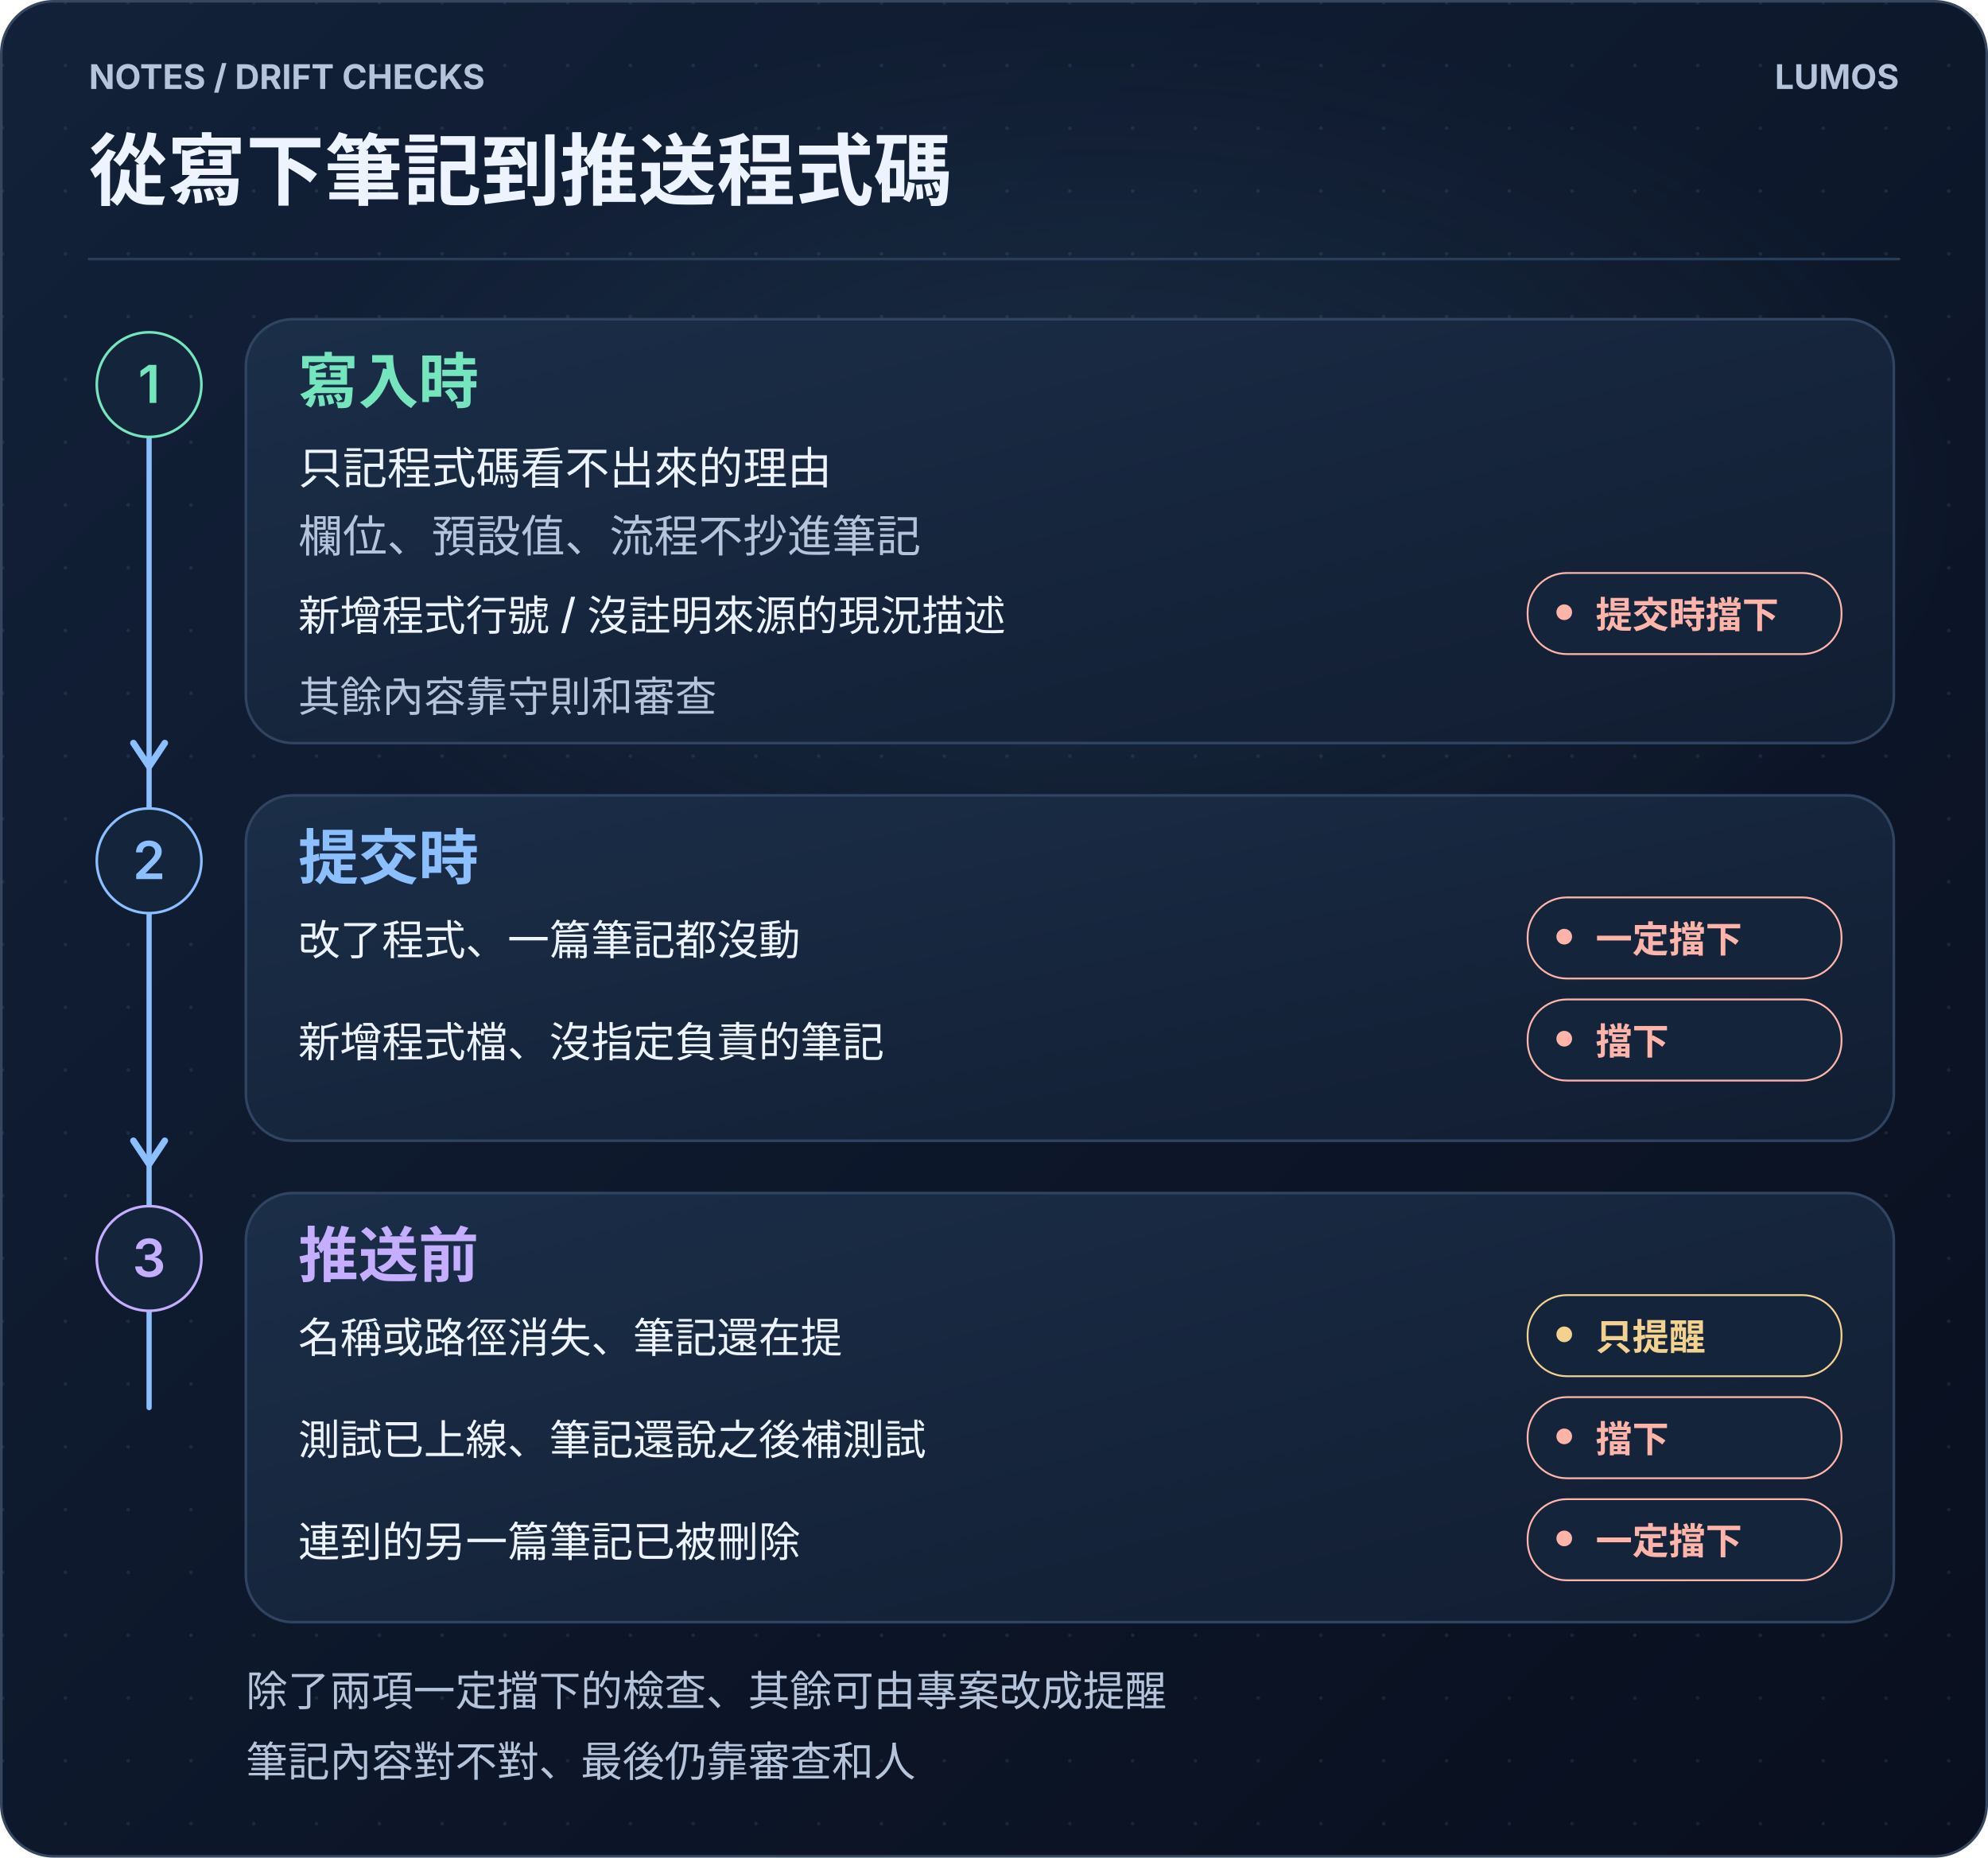
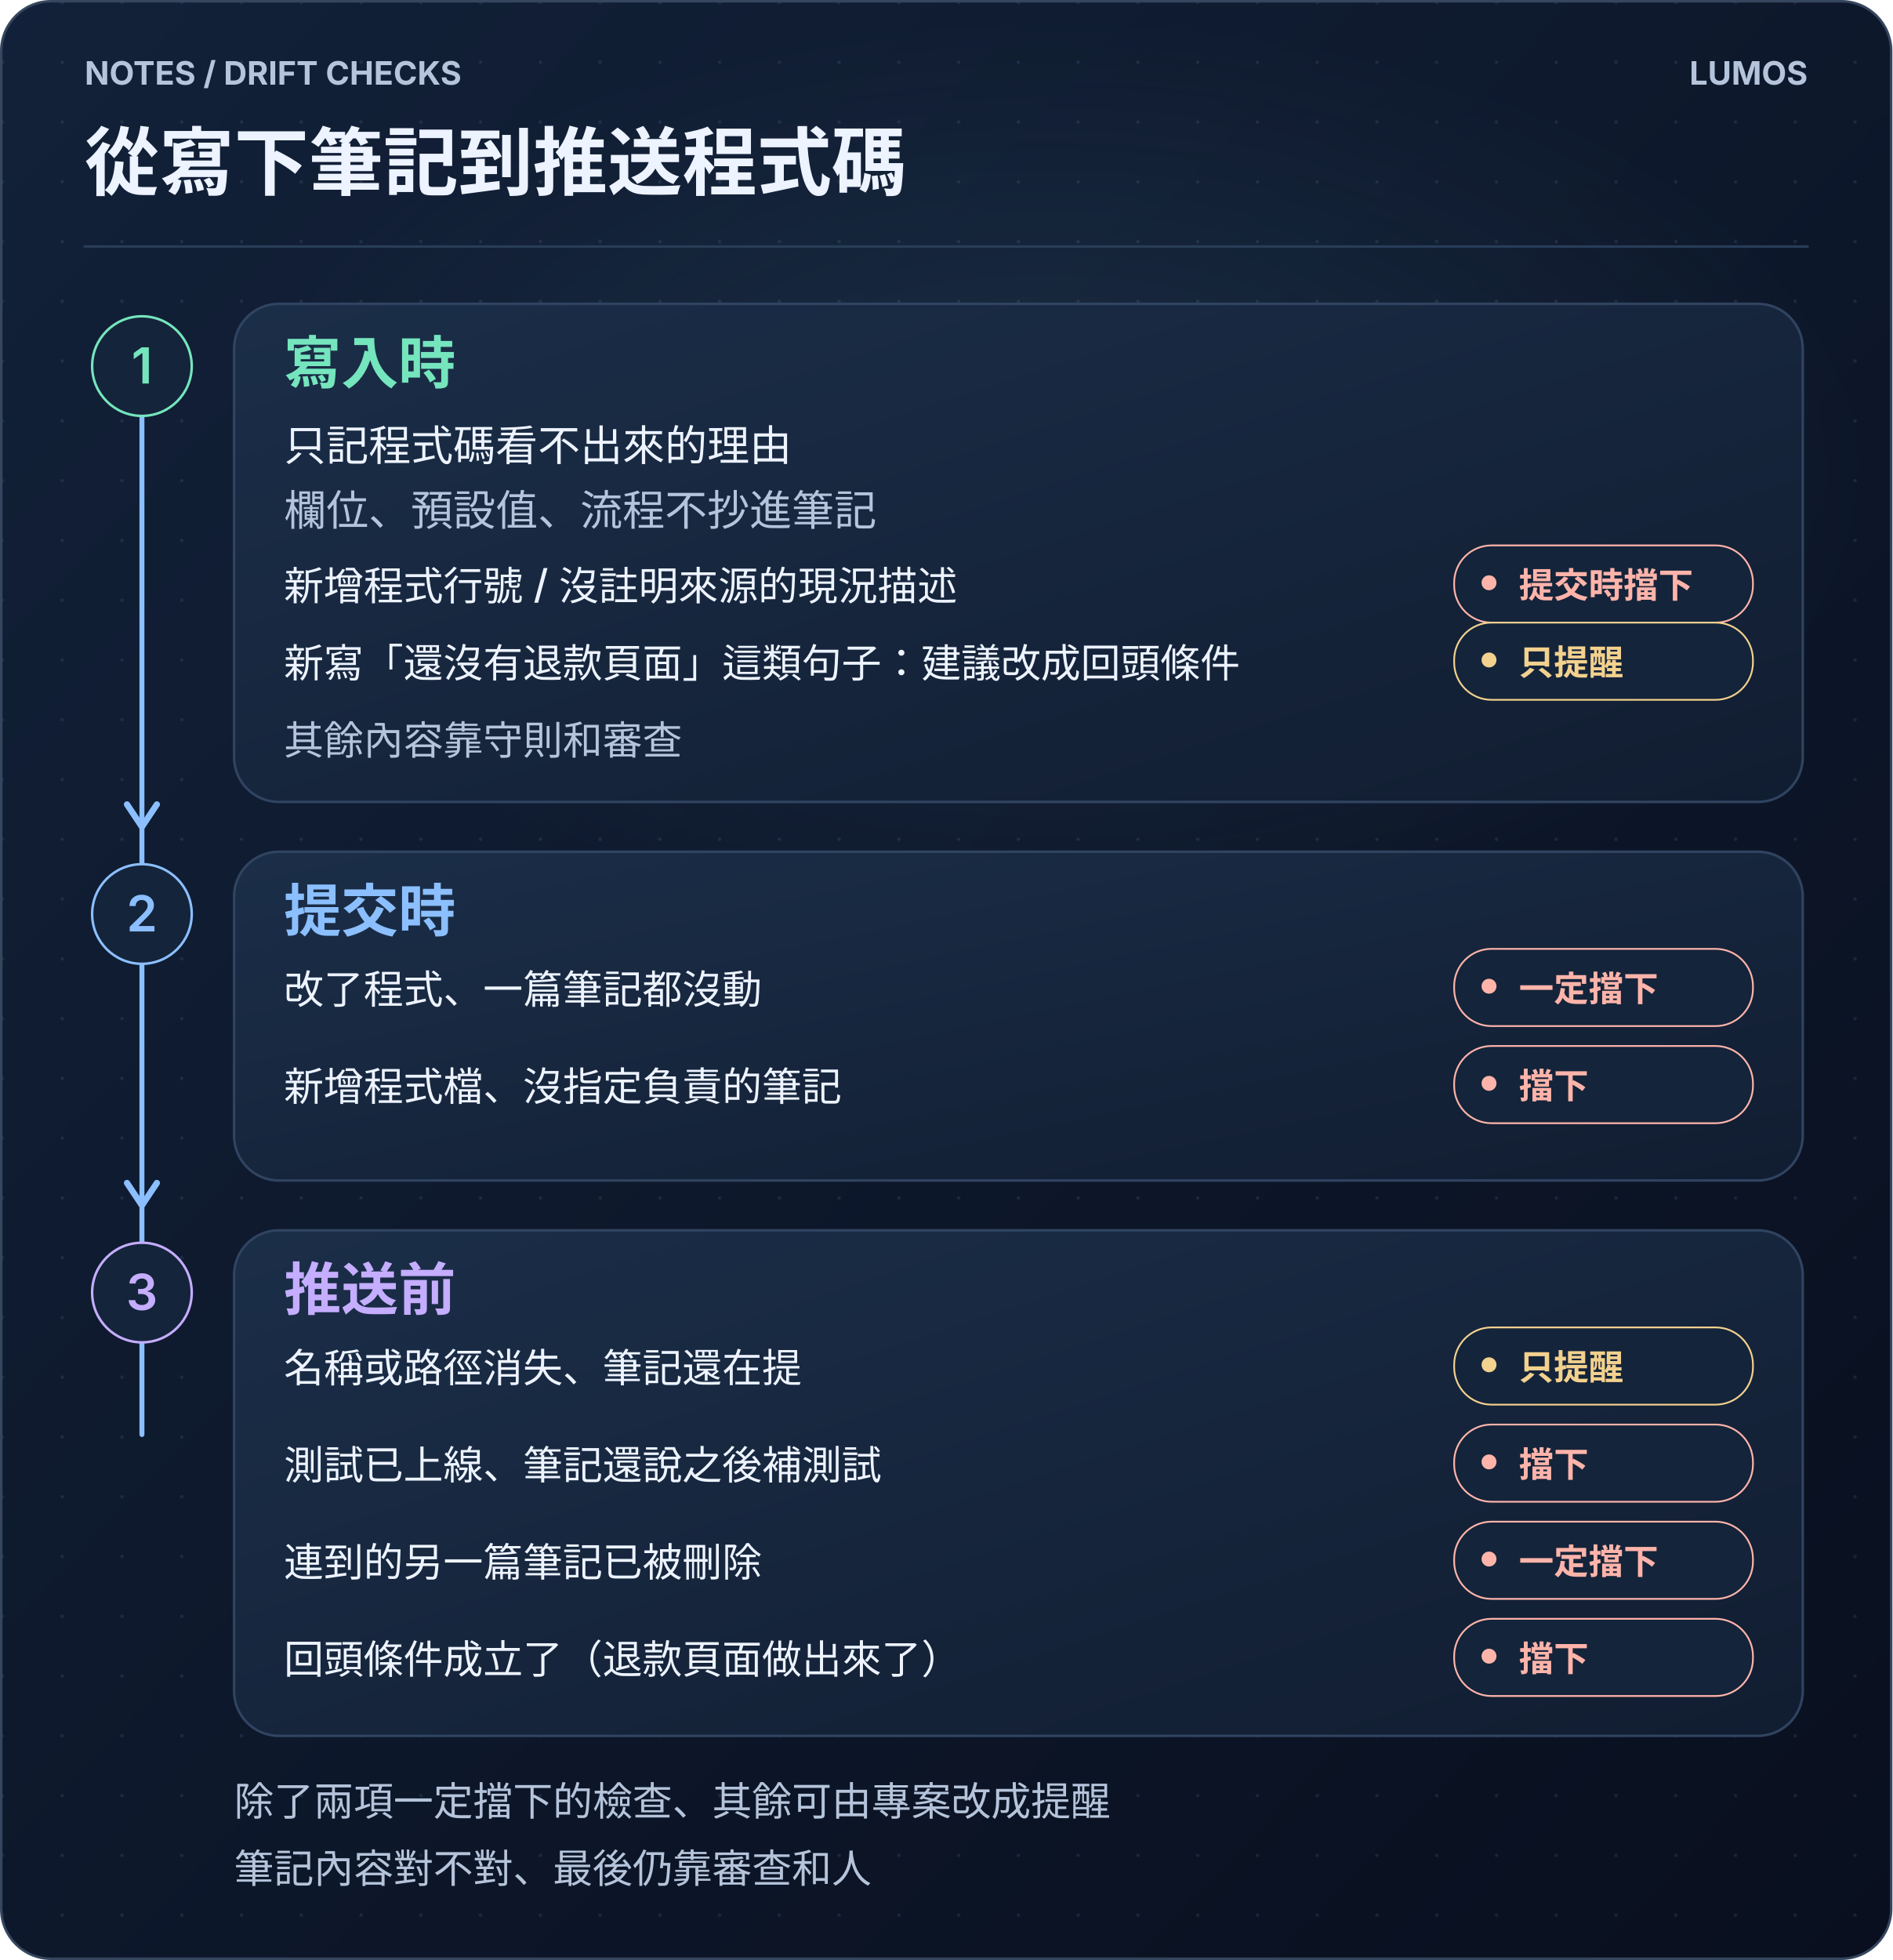
- <svg xmlns="http://www.w3.org/2000/svg" width="760" height="710" viewBox="0 0 760 710" role="img" aria-labelledby="title desc">
+ <svg xmlns="http://www.w3.org/2000/svg" width="760" height="787" viewBox="0 0 760 787" role="img" aria-labelledby="title desc">
  <defs>
    <linearGradient id="bg" x1="0" y1="0" x2="1" y2="1">
      <stop stop-color="#122139" />
      <stop offset="1" stop-color="#090f1e" />
    </linearGradient>
    <linearGradient id="panel" x1="0" y1="0" x2="1" y2="1">
      <stop stop-color="#1b2e48" />
      <stop offset="1" stop-color="#111d31" />
    </linearGradient>
    <radialGradient id="halo">
      <stop stop-color="#73b8d7" stop-opacity=".12" />
      <stop offset="1" stop-color="#73b8d7" stop-opacity="0" />
    </radialGradient>
    <pattern id="grid" width="24" height="24" patternUnits="userSpaceOnUse">
      <circle cx="1" cy="1" r=".7" fill="#718da9" opacity=".15" />
    </pattern>
  </defs>
-   <rect x=".5" y=".5" width="759" height="709" rx="20" fill="url(#bg)" stroke="#35465e" />
-   <rect x="1" y="1" width="758" height="708" rx="20" fill="url(#grid)" />
+   <rect x=".5" y=".5" width="759" height="786" rx="20" fill="url(#bg)" stroke="#35465e" />
+   <rect x="1" y="1" width="758" height="785" rx="20" fill="url(#grid)" />
  <ellipse cx="420" cy="190" rx="335" ry="185" fill="url(#halo)" />
  <g font-family="Inter, 'PingFang TC', 'Noto Sans TC', 'Microsoft JhengHei', system-ui, sans-serif">
    <text x="34" y="34" font-size="13" fill="#b5c4db" text-anchor="start" font-weight="650">NOTES / DRIFT CHECKS</text>
    <text x="34" y="76" font-size="30" fill="#edf3ff" text-anchor="start" font-weight="650">從寫下筆記到推送程式碼</text>
    <path d="M34 99H726" fill="none" stroke="#283d58" stroke-width="1" stroke-linecap="round" stroke-linejoin="round" />
    <text x="726" y="34" font-size="13" fill="#b5c4db" text-anchor="end" font-weight="650">LUMOS</text>
-     <path d="M57 147V538" fill="none" stroke="#8bbfff" stroke-width="2" stroke-linecap="round" stroke-linejoin="round" />
+     <path d="M57 147V576" fill="none" stroke="#8bbfff" stroke-width="2" stroke-linecap="round" stroke-linejoin="round" />
    <circle cx="57" cy="147" r="20" fill="#14243a" stroke="#75e5bd" stroke-width="1" />
    <text x="57" y="154" font-size="20" fill="#75e5bd" text-anchor="middle" font-weight="600">1</text>
-     <rect x="94" y="122" width="630" height="162" rx="18" fill="url(#panel)" stroke="#304461" stroke-width="1" />
+     <rect x="94" y="122" width="630" height="200" rx="18" fill="url(#panel)" stroke="#304461" stroke-width="1" />
    <text x="114" y="154" font-size="23" fill="#75e5bd" text-anchor="start" font-weight="600">寫入時</text>
-     <circle cx="57" cy="329" r="20" fill="#14243a" stroke="#8bbfff" stroke-width="1" />
-     <text x="57" y="336" font-size="20" fill="#8bbfff" text-anchor="middle" font-weight="600">2</text>
-     <rect x="94" y="304" width="630" height="132" rx="18" fill="url(#panel)" stroke="#304461" stroke-width="1" />
-     <text x="114" y="336" font-size="23" fill="#8bbfff" text-anchor="start" font-weight="600">提交時</text>
-     <circle cx="57" cy="481" r="20" fill="#14243a" stroke="#c5adff" stroke-width="1" />
-     <text x="57" y="488" font-size="20" fill="#c5adff" text-anchor="middle" font-weight="600">3</text>
-     <rect x="94" y="456" width="630" height="164" rx="18" fill="url(#panel)" stroke="#304461" stroke-width="1" />
-     <text x="114" y="488" font-size="23" fill="#c5adff" text-anchor="start" font-weight="600">推送前</text>
-     <polyline points="51,284 57,293 63,284" fill="none" stroke="#8bbfff" stroke-width="2.5" stroke-linecap="round" stroke-linejoin="round" />
-     <polyline points="51,436 57,445 63,436" fill="none" stroke="#8bbfff" stroke-width="2.5" stroke-linecap="round" stroke-linejoin="round" />
+     <circle cx="57" cy="367" r="20" fill="#14243a" stroke="#8bbfff" stroke-width="1" />
+     <text x="57" y="374" font-size="20" fill="#8bbfff" text-anchor="middle" font-weight="600">2</text>
+     <rect x="94" y="342" width="630" height="132" rx="18" fill="url(#panel)" stroke="#304461" stroke-width="1" />
+     <text x="114" y="374" font-size="23" fill="#8bbfff" text-anchor="start" font-weight="600">提交時</text>
+     <circle cx="57" cy="519" r="20" fill="#14243a" stroke="#c5adff" stroke-width="1" />
+     <text x="57" y="526" font-size="20" fill="#c5adff" text-anchor="middle" font-weight="600">3</text>
+     <rect x="94" y="494" width="630" height="203" rx="18" fill="url(#panel)" stroke="#304461" stroke-width="1" />
+     <text x="114" y="526" font-size="23" fill="#c5adff" text-anchor="start" font-weight="600">推送前</text>
+     <polyline points="51,323 57,332 63,323" fill="none" stroke="#8bbfff" stroke-width="2.5" stroke-linecap="round" stroke-linejoin="round" />
+     <polyline points="51,475 57,484 63,475" fill="none" stroke="#8bbfff" stroke-width="2.5" stroke-linecap="round" stroke-linejoin="round" />
    <text x="114" y="185" font-size="17" fill="#edf3ff" text-anchor="start" font-weight="450">只記程式碼看不出來的理由</text>
    <text x="114" y="211" font-size="17" fill="#b5c4db" text-anchor="start" font-weight="450">欄位、預設值、流程不抄進筆記</text>
    <text x="114" y="241" font-size="16" fill="#edf3ff" text-anchor="start" font-weight="450">新增程式行號 / 沒註明來源的現況描述</text>
    <rect x="584" y="219" width="120" height="31" rx="15" fill="#14243a" stroke="#ffb4aa" stroke-width="0.7" />
    <circle cx="598" cy="234" r="3" fill="#ffb4aa" stroke="none" stroke-width="1" />
    <text x="610" y="240" font-size="14" fill="#ffb4aa" text-anchor="start" font-weight="600">提交時擋下</text>
-     <text x="114" y="272" font-size="16" fill="#b5c4db" text-anchor="start" font-weight="450">其餘內容靠守則和審查</text>
-     <text x="114" y="365" font-size="16" fill="#edf3ff" text-anchor="start" font-weight="450">改了程式、一篇筆記都沒動</text>
-     <rect x="584" y="343" width="120" height="31" rx="15" fill="#14243a" stroke="#ffb4aa" stroke-width="0.7" />
-     <circle cx="598" cy="358" r="3" fill="#ffb4aa" stroke="none" stroke-width="1" />
-     <text x="610" y="364" font-size="14" fill="#ffb4aa" text-anchor="start" font-weight="600">一定擋下</text>
-     <text x="114" y="404" font-size="16" fill="#edf3ff" text-anchor="start" font-weight="450">新增程式檔、沒指定負責的筆記</text>
-     <rect x="584" y="382" width="120" height="31" rx="15" fill="#14243a" stroke="#ffb4aa" stroke-width="0.7" />
-     <circle cx="598" cy="397" r="3" fill="#ffb4aa" stroke="none" stroke-width="1" />
-     <text x="610" y="403" font-size="14" fill="#ffb4aa" text-anchor="start" font-weight="600">擋下</text>
-     <text x="114" y="517" font-size="16" fill="#edf3ff" text-anchor="start" font-weight="450">名稱或路徑消失、筆記還在提</text>
-     <rect x="584" y="495" width="120" height="31" rx="15" fill="#14243a" stroke="#f3d18e" stroke-width="0.7" />
-     <circle cx="598" cy="510" r="3" fill="#f3d18e" stroke="none" stroke-width="1" />
-     <text x="610" y="516" font-size="14" fill="#f3d18e" text-anchor="start" font-weight="600">只提醒</text>
-     <text x="114" y="556" font-size="16" fill="#edf3ff" text-anchor="start" font-weight="450">測試已上線、筆記還說之後補測試</text>
-     <rect x="584" y="534" width="120" height="31" rx="15" fill="#14243a" stroke="#ffb4aa" stroke-width="0.7" />
-     <circle cx="598" cy="549" r="3" fill="#ffb4aa" stroke="none" stroke-width="1" />
-     <text x="610" y="555" font-size="14" fill="#ffb4aa" text-anchor="start" font-weight="600">擋下</text>
-     <text x="114" y="595" font-size="16" fill="#edf3ff" text-anchor="start" font-weight="450">連到的另一篇筆記已被刪除</text>
-     <rect x="584" y="573" width="120" height="31" rx="15" fill="#14243a" stroke="#ffb4aa" stroke-width="0.7" />
-     <circle cx="598" cy="588" r="3" fill="#ffb4aa" stroke="none" stroke-width="1" />
-     <text x="610" y="594" font-size="14" fill="#ffb4aa" text-anchor="start" font-weight="600">一定擋下</text>
-     <text x="94" y="652" font-size="16" fill="#b5c4db" text-anchor="start" font-weight="450">除了兩項一定擋下的檢查、其餘可由專案改成提醒</text>
-     <text x="94" y="679" font-size="16" fill="#b5c4db" text-anchor="start" font-weight="450">筆記內容對不對、最後仍靠審查和人</text>
+     <text x="114" y="272" font-size="16" fill="#edf3ff" text-anchor="start" font-weight="450">新寫「還沒有退款頁面」這類句子：建議改成回頭條件</text>
+     <rect x="584" y="250" width="120" height="31" rx="15" fill="#14243a" stroke="#f3d18e" stroke-width="0.7" />
+     <circle cx="598" cy="265" r="3" fill="#f3d18e" stroke="none" stroke-width="1" />
+     <text x="610" y="271" font-size="14" fill="#f3d18e" text-anchor="start" font-weight="600">只提醒</text>
+     <text x="114" y="303" font-size="16" fill="#b5c4db" text-anchor="start" font-weight="450">其餘內容靠守則和審查</text>
+     <text x="114" y="403" font-size="16" fill="#edf3ff" text-anchor="start" font-weight="450">改了程式、一篇筆記都沒動</text>
+     <rect x="584" y="381" width="120" height="31" rx="15" fill="#14243a" stroke="#ffb4aa" stroke-width="0.7" />
+     <circle cx="598" cy="396" r="3" fill="#ffb4aa" stroke="none" stroke-width="1" />
+     <text x="610" y="402" font-size="14" fill="#ffb4aa" text-anchor="start" font-weight="600">一定擋下</text>
+     <text x="114" y="442" font-size="16" fill="#edf3ff" text-anchor="start" font-weight="450">新增程式檔、沒指定負責的筆記</text>
+     <rect x="584" y="420" width="120" height="31" rx="15" fill="#14243a" stroke="#ffb4aa" stroke-width="0.7" />
+     <circle cx="598" cy="435" r="3" fill="#ffb4aa" stroke="none" stroke-width="1" />
+     <text x="610" y="441" font-size="14" fill="#ffb4aa" text-anchor="start" font-weight="600">擋下</text>
+     <text x="114" y="555" font-size="16" fill="#edf3ff" text-anchor="start" font-weight="450">名稱或路徑消失、筆記還在提</text>
+     <rect x="584" y="533" width="120" height="31" rx="15" fill="#14243a" stroke="#f3d18e" stroke-width="0.7" />
+     <circle cx="598" cy="548" r="3" fill="#f3d18e" stroke="none" stroke-width="1" />
+     <text x="610" y="554" font-size="14" fill="#f3d18e" text-anchor="start" font-weight="600">只提醒</text>
+     <text x="114" y="594" font-size="16" fill="#edf3ff" text-anchor="start" font-weight="450">測試已上線、筆記還說之後補測試</text>
+     <rect x="584" y="572" width="120" height="31" rx="15" fill="#14243a" stroke="#ffb4aa" stroke-width="0.7" />
+     <circle cx="598" cy="587" r="3" fill="#ffb4aa" stroke="none" stroke-width="1" />
+     <text x="610" y="593" font-size="14" fill="#ffb4aa" text-anchor="start" font-weight="600">擋下</text>
+     <text x="114" y="633" font-size="16" fill="#edf3ff" text-anchor="start" font-weight="450">連到的另一篇筆記已被刪除</text>
+     <rect x="584" y="611" width="120" height="31" rx="15" fill="#14243a" stroke="#ffb4aa" stroke-width="0.7" />
+     <circle cx="598" cy="626" r="3" fill="#ffb4aa" stroke="none" stroke-width="1" />
+     <text x="610" y="632" font-size="14" fill="#ffb4aa" text-anchor="start" font-weight="600">一定擋下</text>
+     <text x="114" y="672" font-size="16" fill="#edf3ff" text-anchor="start" font-weight="450">回頭條件成立了（退款頁面做出來了）</text>
+     <rect x="584" y="650" width="120" height="31" rx="15" fill="#14243a" stroke="#ffb4aa" stroke-width="0.7" />
+     <circle cx="598" cy="665" r="3" fill="#ffb4aa" stroke="none" stroke-width="1" />
+     <text x="610" y="671" font-size="14" fill="#ffb4aa" text-anchor="start" font-weight="600">擋下</text>
+     <text x="94" y="729" font-size="16" fill="#b5c4db" text-anchor="start" font-weight="450">除了兩項一定擋下的檢查、其餘可由專案改成提醒</text>
+     <text x="94" y="756" font-size="16" fill="#b5c4db" text-anchor="start" font-weight="450">筆記內容對不對、最後仍靠審查和人</text>
  </g>
</svg>
